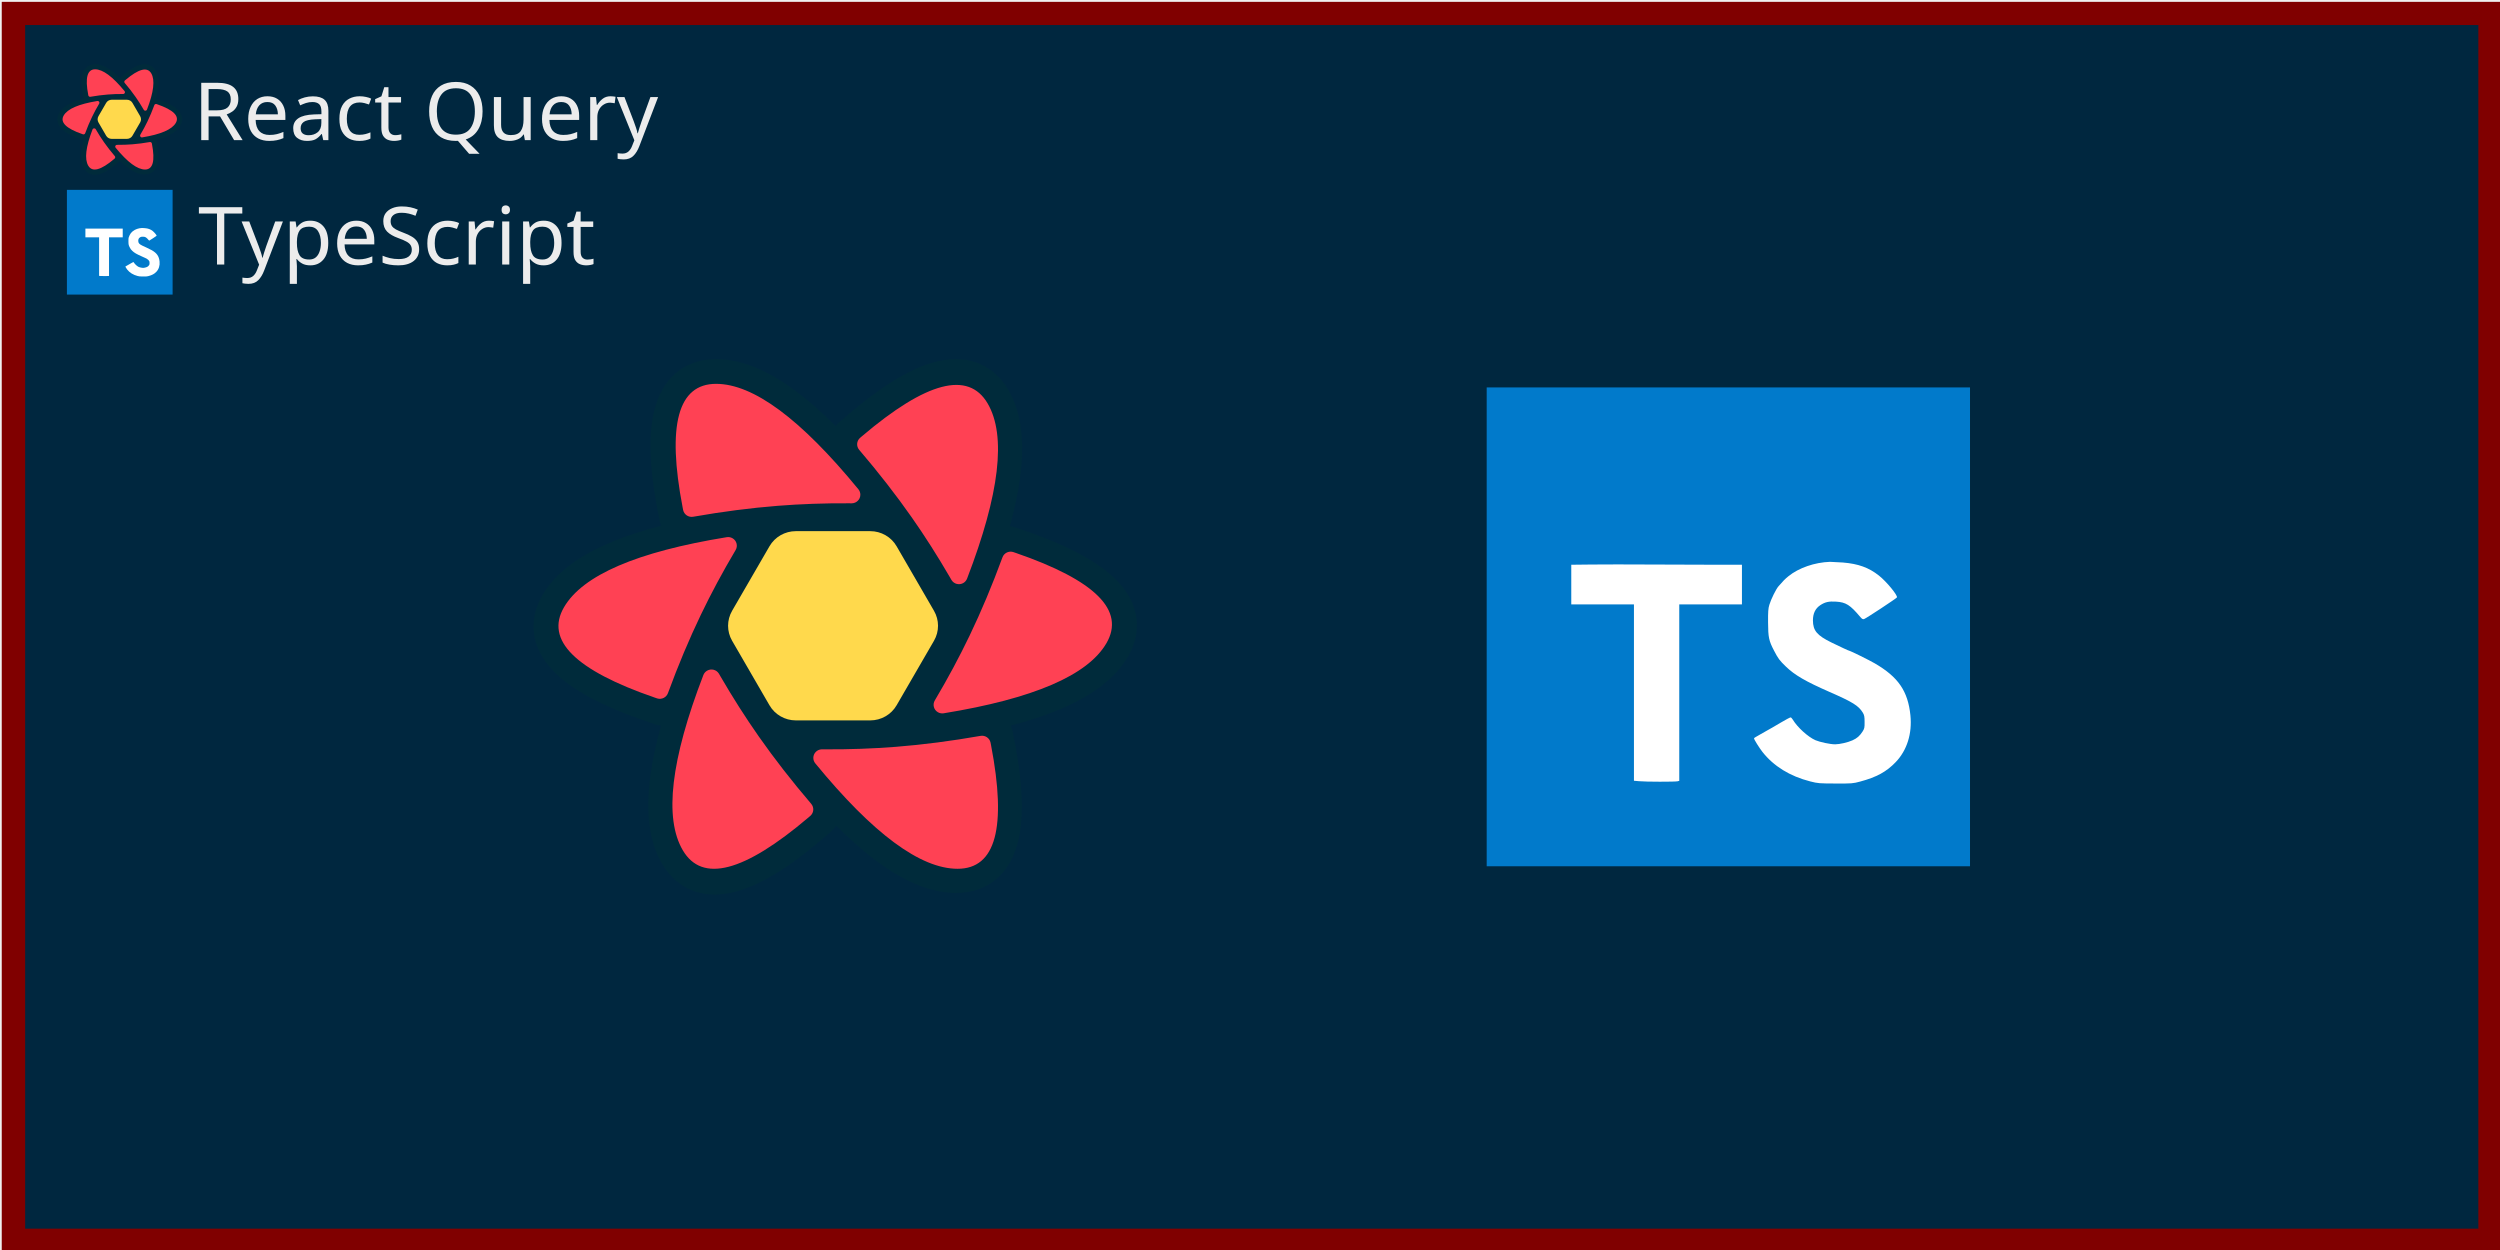
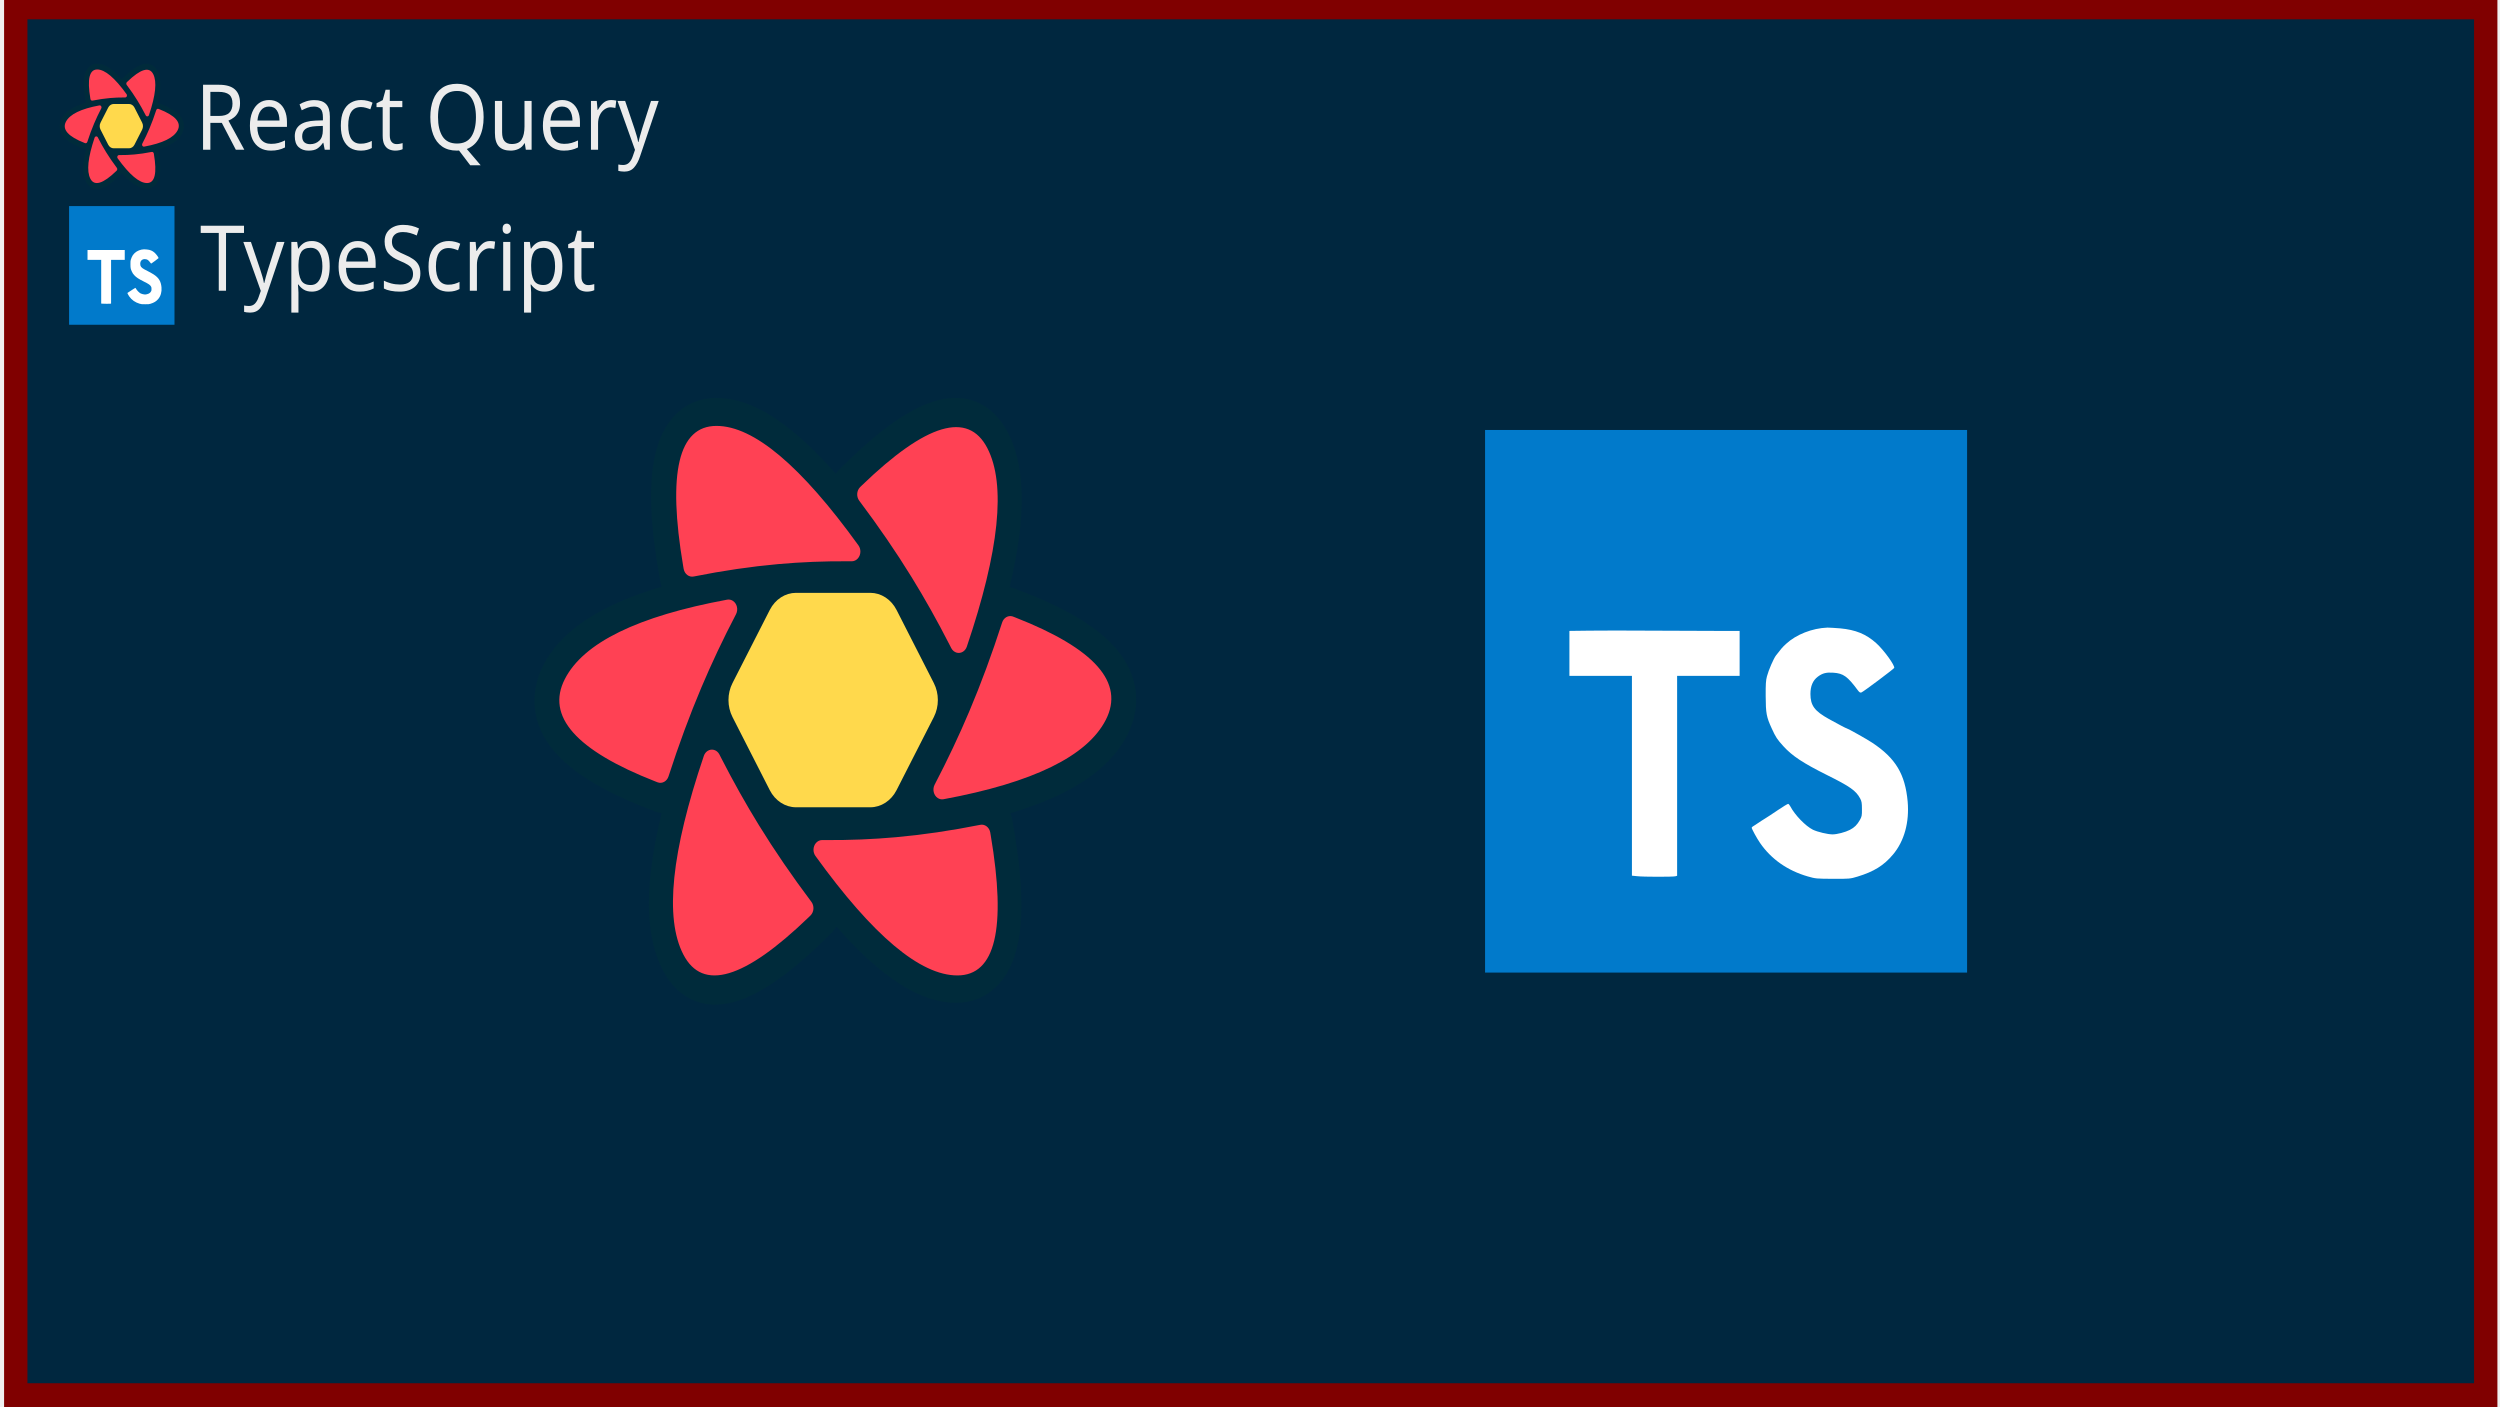
- <svg xmlns="http://www.w3.org/2000/svg" width="550" height="275" viewBox="0 0 550 275" version="1.1" preserveAspectRatio="xMidYMid" id="svg16">
+ <svg xmlns="http://www.w3.org/2000/svg" width="1280" height="720" viewBox="0 0 1280 720" version="1.1" preserveAspectRatio="xMidYMid" id="svg16">
  <defs id="defs20" />
-   <g id="g998" transform="matrix(1.023671,0,0,1.014173,78.84277,69.5171)">
+   <g id="g998" transform="matrix(2.37599,0,0,2.67459,184.1992,178.6956)">
    <rect y="-65.63" x="-74.13" height="266.128" width="532.255" id="rect864" style="opacity:1;fill:#00273f;fill-opacity:1;stroke:#800000;stroke-width:5.029;stroke-miterlimit:4;stroke-dasharray:none;stroke-opacity:1" />
    <g id="g960">
      <g id="g862" transform="matrix(0.03549425,0,0,0.03549425,-62.64079,-27.36123)">
        <path id="path848" d="M 0,0 H 640 V 640 H 0 Z" style="fill:#017acb" />
        <path id="path850" d="M 307.3,237 H 338 v 53 h -83 v 235.8 l -2.2,0.6 c -3,0.8 -42.5,0.8 -51,-0.1 L 195,525.7 V 290 h -83 v -53 l 26.3,-0.3 c 14.4,-0.2 51.4,-0.2 82.2,0 30.8,0.2 69.8,0.3 86.8,0.3 z m 234.3,263.8 c -12.2,12.9 -25.3,20.1 -47.1,26 -9.5,2.6 -11.1,2.7 -32.5,2.6 -21.4,-0.1 -23.1,-0.1 -33.5,-2.8 -26.9,-6.9 -48.6,-20.4 -63.4,-39.5 -4.2,-5.4 -11.1,-16.6 -11.1,-18 0,-0.4 1,-1.3 2.3,-1.9 1.3,-0.6 4,-2.3 6.2,-3.6 2.2,-1.3 6.2,-3.7 8.9,-5.1 2.7,-1.4 10.5,-6 17.3,-10.1 6.8,-4.1 13,-7.4 13.7,-7.4 0.7,0 2,1.4 3,3.1 6,10.1 20,23 29.9,27.4 6.1,2.6 19.6,5.5 26.1,5.5 6,0 17,-2.6 22.9,-5.3 6.3,-2.9 9.5,-5.8 13.3,-11.6 2.6,-4.1 2.9,-5.2 2.8,-13 0,-7.2 -0.4,-9.2 -2.4,-12.5 -5.6,-9.2 -13.2,-14 -44,-27.6 -31.8,-14.1 -46.1,-22.5 -57.7,-33.8 -8.6,-8.4 -10.3,-10.7 -15.7,-21.2 -7,-13.5 -7.9,-17.9 -8,-38 -0.1,-14.1 0.2,-18.7 1.7,-23.5 2.1,-7.2 8.9,-21.1 12,-24.6 6.4,-7.5 8.7,-9.8 13.2,-13.5 13.6,-11.2 34.8,-18.6 55.1,-19.3 2.3,0 9.9,0.4 17,0.9 20.4,1.7 34.3,6.7 47.7,17.4 10.1,8 25.4,26.8 23.9,29.3 -1,1.5 -40.9,28.1 -43.5,28.9 -1.6,0.5 -2.7,-0.1 -4.9,-2.7 -13.6,-16.3 -19.1,-19.8 -32.3,-20.6 -9.4,-0.6 -14.4,0.5 -20.7,4.7 -6.6,4.4 -9.8,11.1 -9.8,20.4 0.1,13.6 5.3,20 24.5,29.5 12.4,6.1 23,11.1 23.8,11.1 1.2,0 26.9,12.8 33.6,16.8 31.2,18.3 43.9,37.1 47.2,69.5 2.4,24.4 -4.5,46.7 -19.5,62.5 z" style="fill:#ffffff" />
      </g>
      <g id="g14" transform="matrix(0.1046841,0,0,0.1046841,-64.6822,-54.61865)">
        <path d="m 157.98,142.487 -4.91,8.527 c -1.479,2.569 -4.218,4.152 -7.182,4.152 h -37.617 c -2.964,0 -5.703,-1.583 -7.182,-4.152 l -4.911,-8.527 z m 13.747,-23.87 -8.658,15.034 H 91.089 l -8.658,-15.034 z m -8.34,-23.342 8.354,14.506 H 82.417 L 90.771,95.275 Z M 145.888,73.209 c 2.964,0 5.703,1.583 7.182,4.152 l 5.229,9.078 H 95.86 l 5.229,-9.078 c 1.479,-2.569 4.218,-4.152 7.182,-4.152 z" id="path4" style="fill:#00435b" />
        <path d="m 53.523,69.252 c -4.167,-20.206 -5.061,-35.704 -2.368,-46.957 1.602,-6.693 4.531,-12.153 8.984,-16.092 4.702,-4.159 10.646,-6.2 17.325,-6.2 11.019,0 22.602,5.025 34.981,14.57 5.049,3.893 10.289,8.586 15.732,14.081 0.433,-0.558 0.923,-1.084 1.468,-1.57 15.386,-13.711 28.34,-22.23 39.42,-25.515 6.588,-1.953 12.773,-2.139 18.406,-0.244 5.946,2.001 10.683,6.137 14.025,11.93 5.516,9.561 6.971,22.124 4.914,37.637 -0.838,6.323 -2.271,13.211 -4.296,20.673 0.764,0.092 1.53,0.262 2.288,0.513 19.522,6.469 33.345,13.426 41.715,21.377 4.979,4.73 8.231,9.997 9.406,15.826 1.241,6.153 0.031,12.325 -3.308,18.114 -5.506,9.547 -15.629,17.077 -30.052,23.041 -5.791,2.395 -12.343,4.564 -19.664,6.514 0.334,0.754 0.593,1.555 0.766,2.395 4.167,20.206 5.061,35.704 2.368,46.957 -1.602,6.693 -4.531,12.153 -8.984,16.092 -4.702,4.159 -10.646,6.2 -17.325,6.2 -11.019,0 -22.602,-5.025 -34.981,-14.57 -5.103,-3.935 -10.401,-8.686 -15.906,-14.257 -0.566,0.886 -1.262,1.709 -2.084,2.442 -15.386,13.711 -28.34,22.23 -39.42,25.515 -6.588,1.953 -12.773,2.139 -18.406,0.244 -5.946,-2.001 -10.683,-6.137 -14.025,-11.93 -5.516,-9.561 -6.971,-22.124 -4.914,-37.637 0.869,-6.552 2.376,-13.709 4.518,-21.485 -0.837,-0.085 -1.678,-0.262 -2.51,-0.537 C 32.076,149.911 18.252,142.954 9.883,135.003 4.904,130.273 1.652,125.007 0.476,119.177 -0.764,113.024 0.446,106.852 3.784,101.063 9.29,91.516 19.413,83.986 33.836,78.022 39.799,75.556 46.57,73.33 54.156,71.334 53.886,70.673 53.672,69.977 53.523,69.252 Z" id="path6" style="fill:#002b3b" />
        <path d="m 189.647,161.333 c 1.941,-0.344 3.801,0.9 4.234,2.81 l 0.024,0.113 0.207,1.074 c 6.71,35.277 1.983,52.915 -14.18,52.915 -15.814,0 -35.945,-15.051 -60.393,-45.152 -0.54,-0.665 -0.832,-1.498 -0.824,-2.354 0.018,-1.996 1.619,-3.607 3.601,-3.65 l 0.115,-7.4e-4 1.287,0.009 c 10.288,0.056 20.289,-0.303 30.004,-1.076 11.468,-0.913 23.443,-2.475 35.924,-4.687 z M 78.646,134.667 l 0.062,0.105 0.646,1.127 c 5.177,9 10.57,17.542 16.181,25.627 6.607,9.521 14.037,19.159 22.29,28.914 1.277,1.509 1.131,3.749 -0.309,5.082 l -0.094,0.084 -0.83,0.715 c -27.306,23.397 -45.054,28.068 -53.243,14.012 -8.016,-13.758 -5.11,-38.774 8.719,-75.047 0.304,-0.797 0.875,-1.464 1.616,-1.887 1.731,-0.988 3.927,-0.418 4.963,1.269 z M 203.503,82.613 l 0.112,0.036 1.028,0.355 c 33.705,11.725 46.51,24.609 38.416,38.654 -7.916,13.737 -30.93,23.738 -69.041,30.004 -0.85,0.14 -1.722,-0.023 -2.464,-0.459 -1.754,-1.031 -2.34,-3.288 -1.309,-5.042 5.459,-9.285 10.375,-18.524 14.749,-27.717 4.961,-10.425 9.616,-21.616 13.966,-33.571 0.659,-1.813 2.597,-2.797 4.432,-2.294 z M 84.446,76.71 c 1.754,1.031 2.34,3.288 1.309,5.042 -5.459,9.285 -10.375,18.524 -14.749,27.717 -4.961,10.425 -9.616,21.616 -13.966,33.571 -0.673,1.85 -2.676,2.837 -4.544,2.261 l -0.112,-0.036 -1.028,-0.355 C 17.652,133.185 4.847,120.3 12.941,106.255 20.857,92.518 43.871,82.517 81.982,76.251 c 0.85,-0.14 1.722,0.023 2.464,0.459 z M 192.652,18.962 c 8.016,13.758 5.11,38.774 -8.719,75.047 -0.304,0.797 -0.875,1.464 -1.616,1.887 -1.731,0.988 -3.927,0.418 -4.963,-1.269 l -0.062,-0.105 -0.646,-1.127 c -5.177,-9 -10.57,-17.542 -16.181,-25.627 -6.607,-9.521 -14.037,-19.159 -22.29,-28.914 -1.277,-1.509 -1.131,-3.749 0.309,-5.082 l 0.094,-0.084 0.83,-0.715 C 166.715,9.578 184.463,4.907 192.652,18.962 Z M 77.449,10.59 c 15.814,0 35.945,15.051 60.393,45.152 0.54,0.665 0.832,1.498 0.824,2.354 -0.018,1.996 -1.619,3.607 -3.601,3.65 l -0.115,7.48e-4 -1.287,-0.009 c -10.288,-0.056 -20.289,0.303 -30.004,1.076 -11.468,0.913 -23.443,2.475 -35.924,4.687 -1.941,0.344 -3.801,-0.9 -4.234,-2.81 L 63.476,64.579 63.269,63.505 C 56.559,28.228 61.286,10.59 77.449,10.59 Z" id="path8" style="fill:#ff4154" />
        <g transform="translate(80.57554,73.66907)" id="g12" style="fill:#ffd94c">
          <path d="m 30.719,0 h 31.576 c 4.618,0 8.883,2.47 11.182,6.475 L 89.331,34.101 c 2.281,3.974 2.281,8.86 0,12.834 L 73.476,74.561 c -2.299,4.005 -6.564,6.475 -11.182,6.475 H 30.719 c -4.618,0 -8.883,-2.47 -11.182,-6.475 L 3.683,46.935 c -2.281,-3.974 -2.281,-8.86 0,-12.834 L 19.537,6.475 C 21.836,2.47 26.101,0 30.719,0 Z m 26.763,8.338 c 4.62,0 8.887,2.472 11.185,6.481 l 11.056,19.288 c 2.276,3.971 2.276,8.851 0,12.822 L 68.667,66.217 c -2.298,4.008 -6.565,6.481 -11.185,6.481 H 35.531 c -4.62,0 -8.887,-2.472 -11.185,-6.481 L 13.291,46.929 c -2.276,-3.971 -2.276,-8.851 0,-12.822 L 24.347,14.819 C 26.644,10.811 30.911,8.338 35.531,8.338 Z M 52.295,17.458 H 40.719 c -4.616,0 -8.879,2.467 -11.178,6.469 v 0 l -5.842,10.168 c -2.285,3.977 -2.285,8.868 0,12.845 v 0 l 5.842,10.168 c 2.299,4.002 6.563,6.469 11.178,6.469 v 0 h 11.577 c 4.616,0 8.879,-2.467 11.178,-6.469 v 0 l 5.842,-10.168 c 2.285,-3.977 2.285,-8.868 0,-12.845 v 0 L 63.474,23.927 C 61.174,19.925 56.911,17.458 52.295,17.458 Z m -4.995,8.729 c 4.612,0 8.873,2.464 11.173,6.461 l 0.828,1.439 c 2.291,3.981 2.291,8.881 0,12.862 l -0.828,1.439 c -2.301,3.997 -6.561,6.461 -11.173,6.461 h -1.588 c -4.612,0 -8.873,-2.464 -11.173,-6.461 l -0.828,-1.439 c -2.291,-3.981 -2.291,-8.881 0,-12.862 l 0.828,-1.439 c 2.301,-3.997 6.561,-6.461 11.173,-6.461 z m -0.792,8.599 c -2.053,0 -3.946,1.092 -4.971,2.866 -1.025,1.773 -1.025,3.959 0,5.732 1.025,1.774 2.918,2.866 4.967,2.866 v 0 c 2.053,0 3.946,-1.092 4.971,-2.866 1.025,-1.773 1.025,-3.959 0,-5.732 -1.025,-1.774 -2.918,-2.866 -4.967,-2.866 z M 0,40.518 h 10.321" id="path10" />
        </g>
      </g>
      <text xml:space="preserve" style="font-style:normal;font-variant:normal;font-weight:normal;font-stretch:normal;font-size:17.417px;line-height:1.25;font-family:Acre-Bold;-inkscape-font-specification:'Acre-Bold, Normal';font-variant-ligatures:normal;font-variant-caps:normal;font-variant-numeric:normal;font-feature-settings:normal;text-align:start;letter-spacing:0px;word-spacing:0px;writing-mode:lr-tb;text-anchor:start;fill:#ececec;fill-opacity:1;stroke:none;stroke-width:0.261" x="-35.457" y="-38.15" id="text868">
        <tspan id="tspan866" x="-35.457" y="-38.15" style="stroke-width:0.261">React Query</tspan>
      </text>
      <text id="text872" y="-11.153" x="-34.446" style="font-style:normal;font-variant:normal;font-weight:normal;font-stretch:normal;font-size:17.417px;line-height:1.25;font-family:Acre-Bold;-inkscape-font-specification:'Acre-Bold, Normal';font-variant-ligatures:normal;font-variant-caps:normal;font-variant-numeric:normal;font-feature-settings:normal;text-align:start;letter-spacing:0px;word-spacing:0px;writing-mode:lr-tb;text-anchor:start;fill:#ececec;fill-opacity:1;stroke:none;stroke-width:0.261" xml:space="preserve">
        <tspan y="-11.153" x="-34.446" id="tspan870" style="stroke-width:0.261">TypeScript</tspan>
      </text>
    </g>
    <g transform="translate(27.87798,-27.87436)" id="g971">
      <g id="g14-5" transform="matrix(0.5065884,0,0,0.5065884,9.756787,37.22957)">
        <path d="m 157.98,142.487 -4.91,8.527 c -1.479,2.569 -4.218,4.152 -7.182,4.152 h -37.617 c -2.964,0 -5.703,-1.583 -7.182,-4.152 l -4.911,-8.527 z m 13.747,-23.87 -8.658,15.034 H 91.089 l -8.658,-15.034 z m -8.34,-23.342 8.354,14.506 H 82.417 L 90.771,95.275 Z M 145.888,73.209 c 2.964,0 5.703,1.583 7.182,4.152 l 5.229,9.078 H 95.86 l 5.229,-9.078 c 1.479,-2.569 4.218,-4.152 7.182,-4.152 z" id="path4-5" style="fill:#00435b" />
        <path d="m 53.523,69.252 c -4.167,-20.206 -5.061,-35.704 -2.368,-46.957 1.602,-6.693 4.531,-12.153 8.984,-16.092 4.702,-4.159 10.646,-6.2 17.325,-6.2 11.019,0 22.602,5.025 34.981,14.57 5.049,3.893 10.289,8.586 15.732,14.081 0.433,-0.558 0.923,-1.084 1.468,-1.57 15.386,-13.711 28.34,-22.23 39.42,-25.515 6.588,-1.953 12.773,-2.139 18.406,-0.244 5.946,2.001 10.683,6.137 14.025,11.93 5.516,9.561 6.971,22.124 4.914,37.637 -0.838,6.323 -2.271,13.211 -4.296,20.673 0.764,0.092 1.53,0.262 2.288,0.513 19.522,6.469 33.345,13.426 41.715,21.377 4.979,4.73 8.231,9.997 9.406,15.826 1.241,6.153 0.031,12.325 -3.308,18.114 -5.506,9.547 -15.629,17.077 -30.052,23.041 -5.791,2.395 -12.343,4.564 -19.664,6.514 0.334,0.754 0.593,1.555 0.766,2.395 4.167,20.206 5.061,35.704 2.368,46.957 -1.602,6.693 -4.531,12.153 -8.984,16.092 -4.702,4.159 -10.646,6.2 -17.325,6.2 -11.019,0 -22.602,-5.025 -34.981,-14.57 -5.103,-3.935 -10.401,-8.686 -15.906,-14.257 -0.566,0.886 -1.262,1.709 -2.084,2.442 -15.386,13.711 -28.34,22.23 -39.42,25.515 -6.588,1.953 -12.773,2.139 -18.406,0.244 -5.946,-2.001 -10.683,-6.137 -14.025,-11.93 -5.516,-9.561 -6.971,-22.124 -4.914,-37.637 0.869,-6.552 2.376,-13.709 4.518,-21.485 -0.837,-0.085 -1.678,-0.262 -2.51,-0.537 C 32.076,149.911 18.252,142.954 9.883,135.003 4.904,130.273 1.652,125.007 0.476,119.177 -0.764,113.024 0.446,106.852 3.784,101.063 9.29,91.516 19.413,83.986 33.836,78.022 39.799,75.556 46.57,73.33 54.156,71.334 53.886,70.673 53.672,69.977 53.523,69.252 Z" id="path6-2" style="fill:#002b3b" />
        <path d="m 189.647,161.333 c 1.941,-0.344 3.801,0.9 4.234,2.81 l 0.024,0.113 0.207,1.074 c 6.71,35.277 1.983,52.915 -14.18,52.915 -15.814,0 -35.945,-15.051 -60.393,-45.152 -0.54,-0.665 -0.832,-1.498 -0.824,-2.354 0.018,-1.996 1.619,-3.607 3.601,-3.65 l 0.115,-7.4e-4 1.287,0.009 c 10.288,0.056 20.289,-0.303 30.004,-1.076 11.468,-0.913 23.443,-2.475 35.924,-4.687 z M 78.646,134.667 l 0.062,0.105 0.646,1.127 c 5.177,9 10.57,17.542 16.181,25.627 6.607,9.521 14.037,19.159 22.29,28.914 1.277,1.509 1.131,3.749 -0.309,5.082 l -0.094,0.084 -0.83,0.715 c -27.306,23.397 -45.054,28.068 -53.243,14.012 -8.016,-13.758 -5.11,-38.774 8.719,-75.047 0.304,-0.797 0.875,-1.464 1.616,-1.887 1.731,-0.988 3.927,-0.418 4.963,1.269 z M 203.503,82.613 l 0.112,0.036 1.028,0.355 c 33.705,11.725 46.51,24.609 38.416,38.654 -7.916,13.737 -30.93,23.738 -69.041,30.004 -0.85,0.14 -1.722,-0.023 -2.464,-0.459 -1.754,-1.031 -2.34,-3.288 -1.309,-5.042 5.459,-9.285 10.375,-18.524 14.749,-27.717 4.961,-10.425 9.616,-21.616 13.966,-33.571 0.659,-1.813 2.597,-2.797 4.432,-2.294 z M 84.446,76.71 c 1.754,1.031 2.34,3.288 1.309,5.042 -5.459,9.285 -10.375,18.524 -14.749,27.717 -4.961,10.425 -9.616,21.616 -13.966,33.571 -0.673,1.85 -2.676,2.837 -4.544,2.261 l -0.112,-0.036 -1.028,-0.355 C 17.652,133.185 4.847,120.3 12.941,106.255 20.857,92.518 43.871,82.517 81.982,76.251 c 0.85,-0.14 1.722,0.023 2.464,0.459 z M 192.652,18.962 c 8.016,13.758 5.11,38.774 -8.719,75.047 -0.304,0.797 -0.875,1.464 -1.616,1.887 -1.731,0.988 -3.927,0.418 -4.963,-1.269 l -0.062,-0.105 -0.646,-1.127 c -5.177,-9 -10.57,-17.542 -16.181,-25.627 -6.607,-9.521 -14.037,-19.159 -22.29,-28.914 -1.277,-1.509 -1.131,-3.749 0.309,-5.082 l 0.094,-0.084 0.83,-0.715 C 166.715,9.578 184.463,4.907 192.652,18.962 Z M 77.449,10.59 c 15.814,0 35.945,15.051 60.393,45.152 0.54,0.665 0.832,1.498 0.824,2.354 -0.018,1.996 -1.619,3.607 -3.601,3.65 l -0.115,7.48e-4 -1.287,-0.009 c -10.288,-0.056 -20.289,0.303 -30.004,1.076 -11.468,0.913 -23.443,2.475 -35.924,4.687 -1.941,0.344 -3.801,-0.9 -4.234,-2.81 L 63.476,64.579 63.269,63.505 C 56.559,28.228 61.286,10.59 77.449,10.59 Z" id="path8-9" style="fill:#ff4154" />
        <g transform="translate(80.57554,73.66907)" id="g12-0" style="fill:#ffd94c">
          <path d="m 30.719,0 h 31.576 c 4.618,0 8.883,2.47 11.182,6.475 L 89.331,34.101 c 2.281,3.974 2.281,8.86 0,12.834 L 73.476,74.561 c -2.299,4.005 -6.564,6.475 -11.182,6.475 H 30.719 c -4.618,0 -8.883,-2.47 -11.182,-6.475 L 3.683,46.935 c -2.281,-3.974 -2.281,-8.86 0,-12.834 L 19.537,6.475 C 21.836,2.47 26.101,0 30.719,0 Z m 26.763,8.338 c 4.62,0 8.887,2.472 11.185,6.481 l 11.056,19.288 c 2.276,3.971 2.276,8.851 0,12.822 L 68.667,66.217 c -2.298,4.008 -6.565,6.481 -11.185,6.481 H 35.531 c -4.62,0 -8.887,-2.472 -11.185,-6.481 L 13.291,46.929 c -2.276,-3.971 -2.276,-8.851 0,-12.822 L 24.347,14.819 C 26.644,10.811 30.911,8.338 35.531,8.338 Z M 52.295,17.458 H 40.719 c -4.616,0 -8.879,2.467 -11.178,6.469 v 0 l -5.842,10.168 c -2.285,3.977 -2.285,8.868 0,12.845 v 0 l 5.842,10.168 c 2.299,4.002 6.563,6.469 11.178,6.469 v 0 h 11.577 c 4.616,0 8.879,-2.467 11.178,-6.469 v 0 l 5.842,-10.168 c 2.285,-3.977 2.285,-8.868 0,-12.845 v 0 L 63.474,23.927 C 61.174,19.925 56.911,17.458 52.295,17.458 Z m -4.995,8.729 c 4.612,0 8.873,2.464 11.173,6.461 l 0.828,1.439 c 2.291,3.981 2.291,8.881 0,12.862 l -0.828,1.439 c -2.301,3.997 -6.561,6.461 -11.173,6.461 h -1.588 c -4.612,0 -8.873,-2.464 -11.173,-6.461 l -0.828,-1.439 c -2.291,-3.981 -2.291,-8.881 0,-12.862 l 0.828,-1.439 c 2.301,-3.997 6.561,-6.461 11.173,-6.461 z m -0.792,8.599 c -2.053,0 -3.946,1.092 -4.971,2.866 -1.025,1.773 -1.025,3.959 0,5.732 1.025,1.774 2.918,2.866 4.967,2.866 v 0 c 2.053,0 3.946,-1.092 4.971,-2.866 1.025,-1.773 1.025,-3.959 0,-5.732 -1.025,-1.774 -2.918,-2.866 -4.967,-2.866 z M 0,40.518 h 10.321" id="path10-2" />
        </g>
      </g>
      <g id="g862-8" transform="matrix(0.1623007,0,0,0.1623007,214.6104,43.37242)">
        <path id="path848-3" d="M 0,0 H 640 V 640 H 0 Z" style="fill:#017acb" />
        <path id="path850-8" d="M 307.3,237 H 338 v 53 h -83 v 235.8 l -2.2,0.6 c -3,0.8 -42.5,0.8 -51,-0.1 L 195,525.7 V 290 h -83 v -53 l 26.3,-0.3 c 14.4,-0.2 51.4,-0.2 82.2,0 30.8,0.2 69.8,0.3 86.8,0.3 z m 234.3,263.8 c -12.2,12.9 -25.3,20.1 -47.1,26 -9.5,2.6 -11.1,2.7 -32.5,2.6 -21.4,-0.1 -23.1,-0.1 -33.5,-2.8 -26.9,-6.9 -48.6,-20.4 -63.4,-39.5 -4.2,-5.4 -11.1,-16.6 -11.1,-18 0,-0.4 1,-1.3 2.3,-1.9 1.3,-0.6 4,-2.3 6.2,-3.6 2.2,-1.3 6.2,-3.7 8.9,-5.1 2.7,-1.4 10.5,-6 17.3,-10.1 6.8,-4.1 13,-7.4 13.7,-7.4 0.7,0 2,1.4 3,3.1 6,10.1 20,23 29.9,27.4 6.1,2.6 19.6,5.5 26.1,5.5 6,0 17,-2.6 22.9,-5.3 6.3,-2.9 9.5,-5.8 13.3,-11.6 2.6,-4.1 2.9,-5.2 2.8,-13 0,-7.2 -0.4,-9.2 -2.4,-12.5 -5.6,-9.2 -13.2,-14 -44,-27.6 -31.8,-14.1 -46.1,-22.5 -57.7,-33.8 -8.6,-8.4 -10.3,-10.7 -15.7,-21.2 -7,-13.5 -7.9,-17.9 -8,-38 -0.1,-14.1 0.2,-18.7 1.7,-23.5 2.1,-7.2 8.9,-21.1 12,-24.6 6.4,-7.5 8.7,-9.8 13.2,-13.5 13.6,-11.2 34.8,-18.6 55.1,-19.3 2.3,0 9.9,0.4 17,0.9 20.4,1.7 34.3,6.7 47.7,17.4 10.1,8 25.4,26.8 23.9,29.3 -1,1.5 -40.9,28.1 -43.5,28.9 -1.6,0.5 -2.7,-0.1 -4.9,-2.7 -13.6,-16.3 -19.1,-19.8 -32.3,-20.6 -9.4,-0.6 -14.4,0.5 -20.7,4.7 -6.6,4.4 -9.8,11.1 -9.8,20.4 0.1,13.6 5.3,20 24.5,29.5 12.4,6.1 23,11.1 23.8,11.1 1.2,0 26.9,12.8 33.6,16.8 31.2,18.3 43.9,37.1 47.2,69.5 2.4,24.4 -4.5,46.7 -19.5,62.5 z" style="fill:#ffffff" />
      </g>
    </g>
  </g>
</svg>
